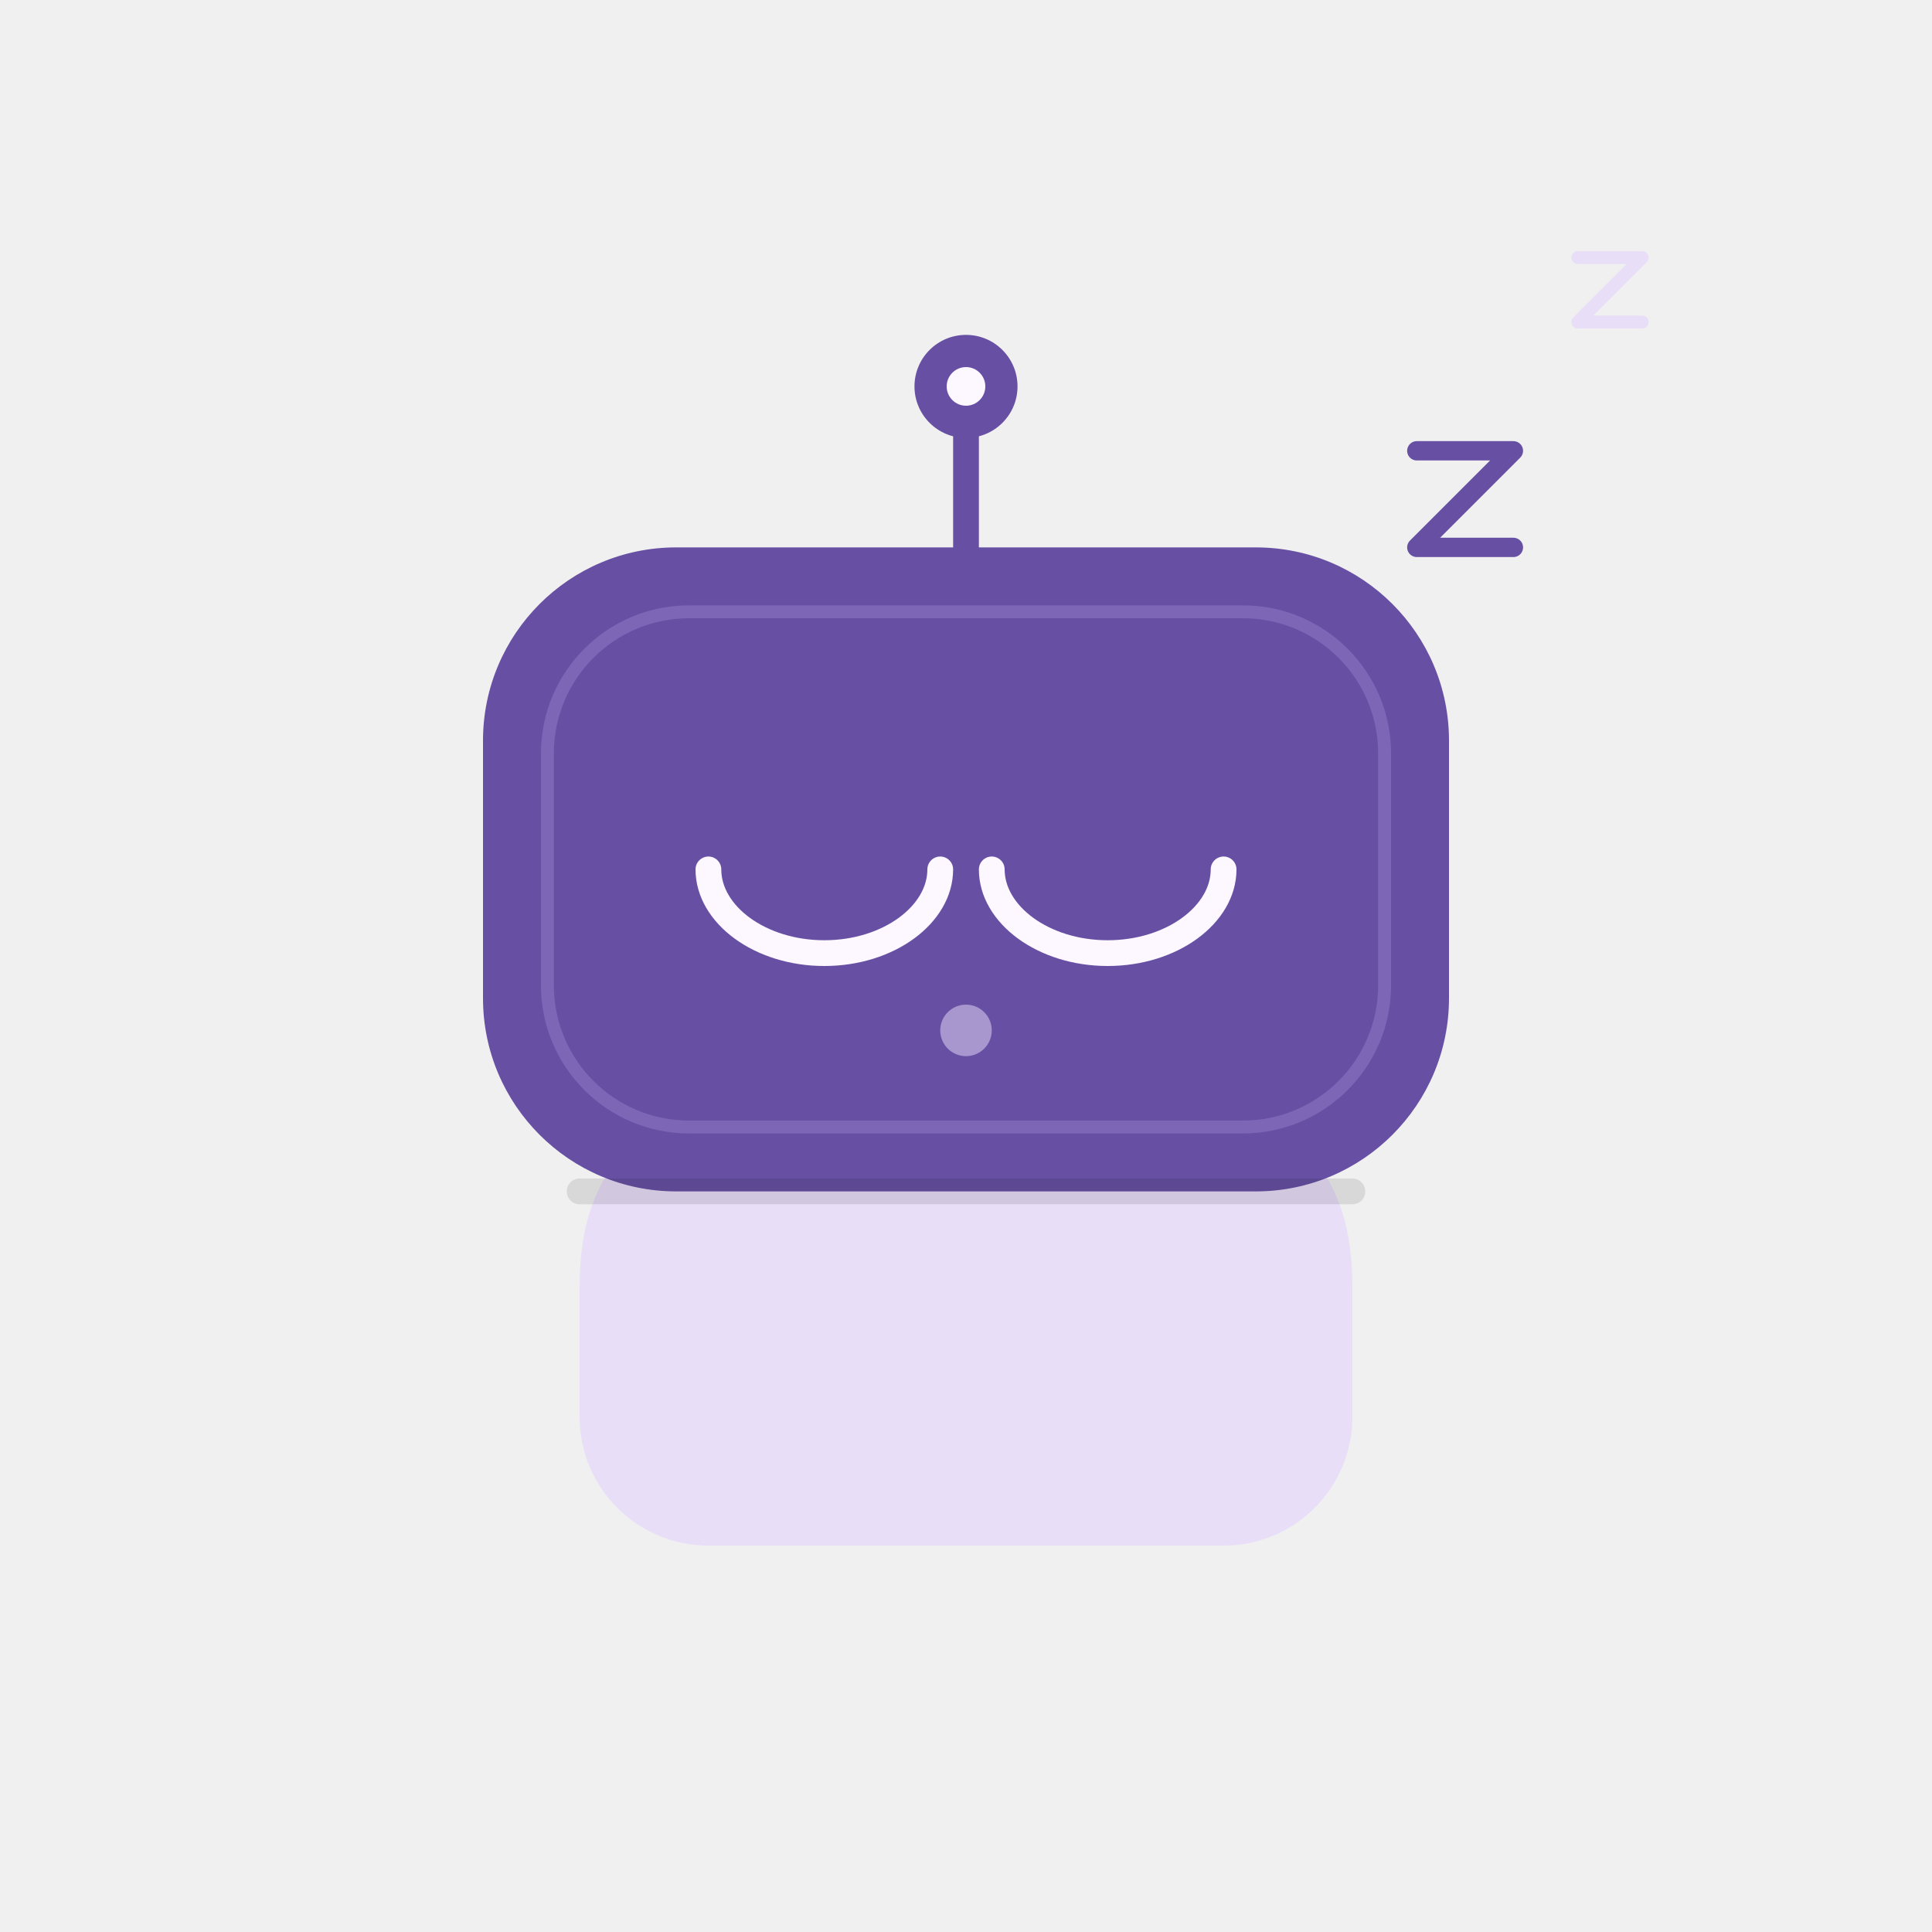
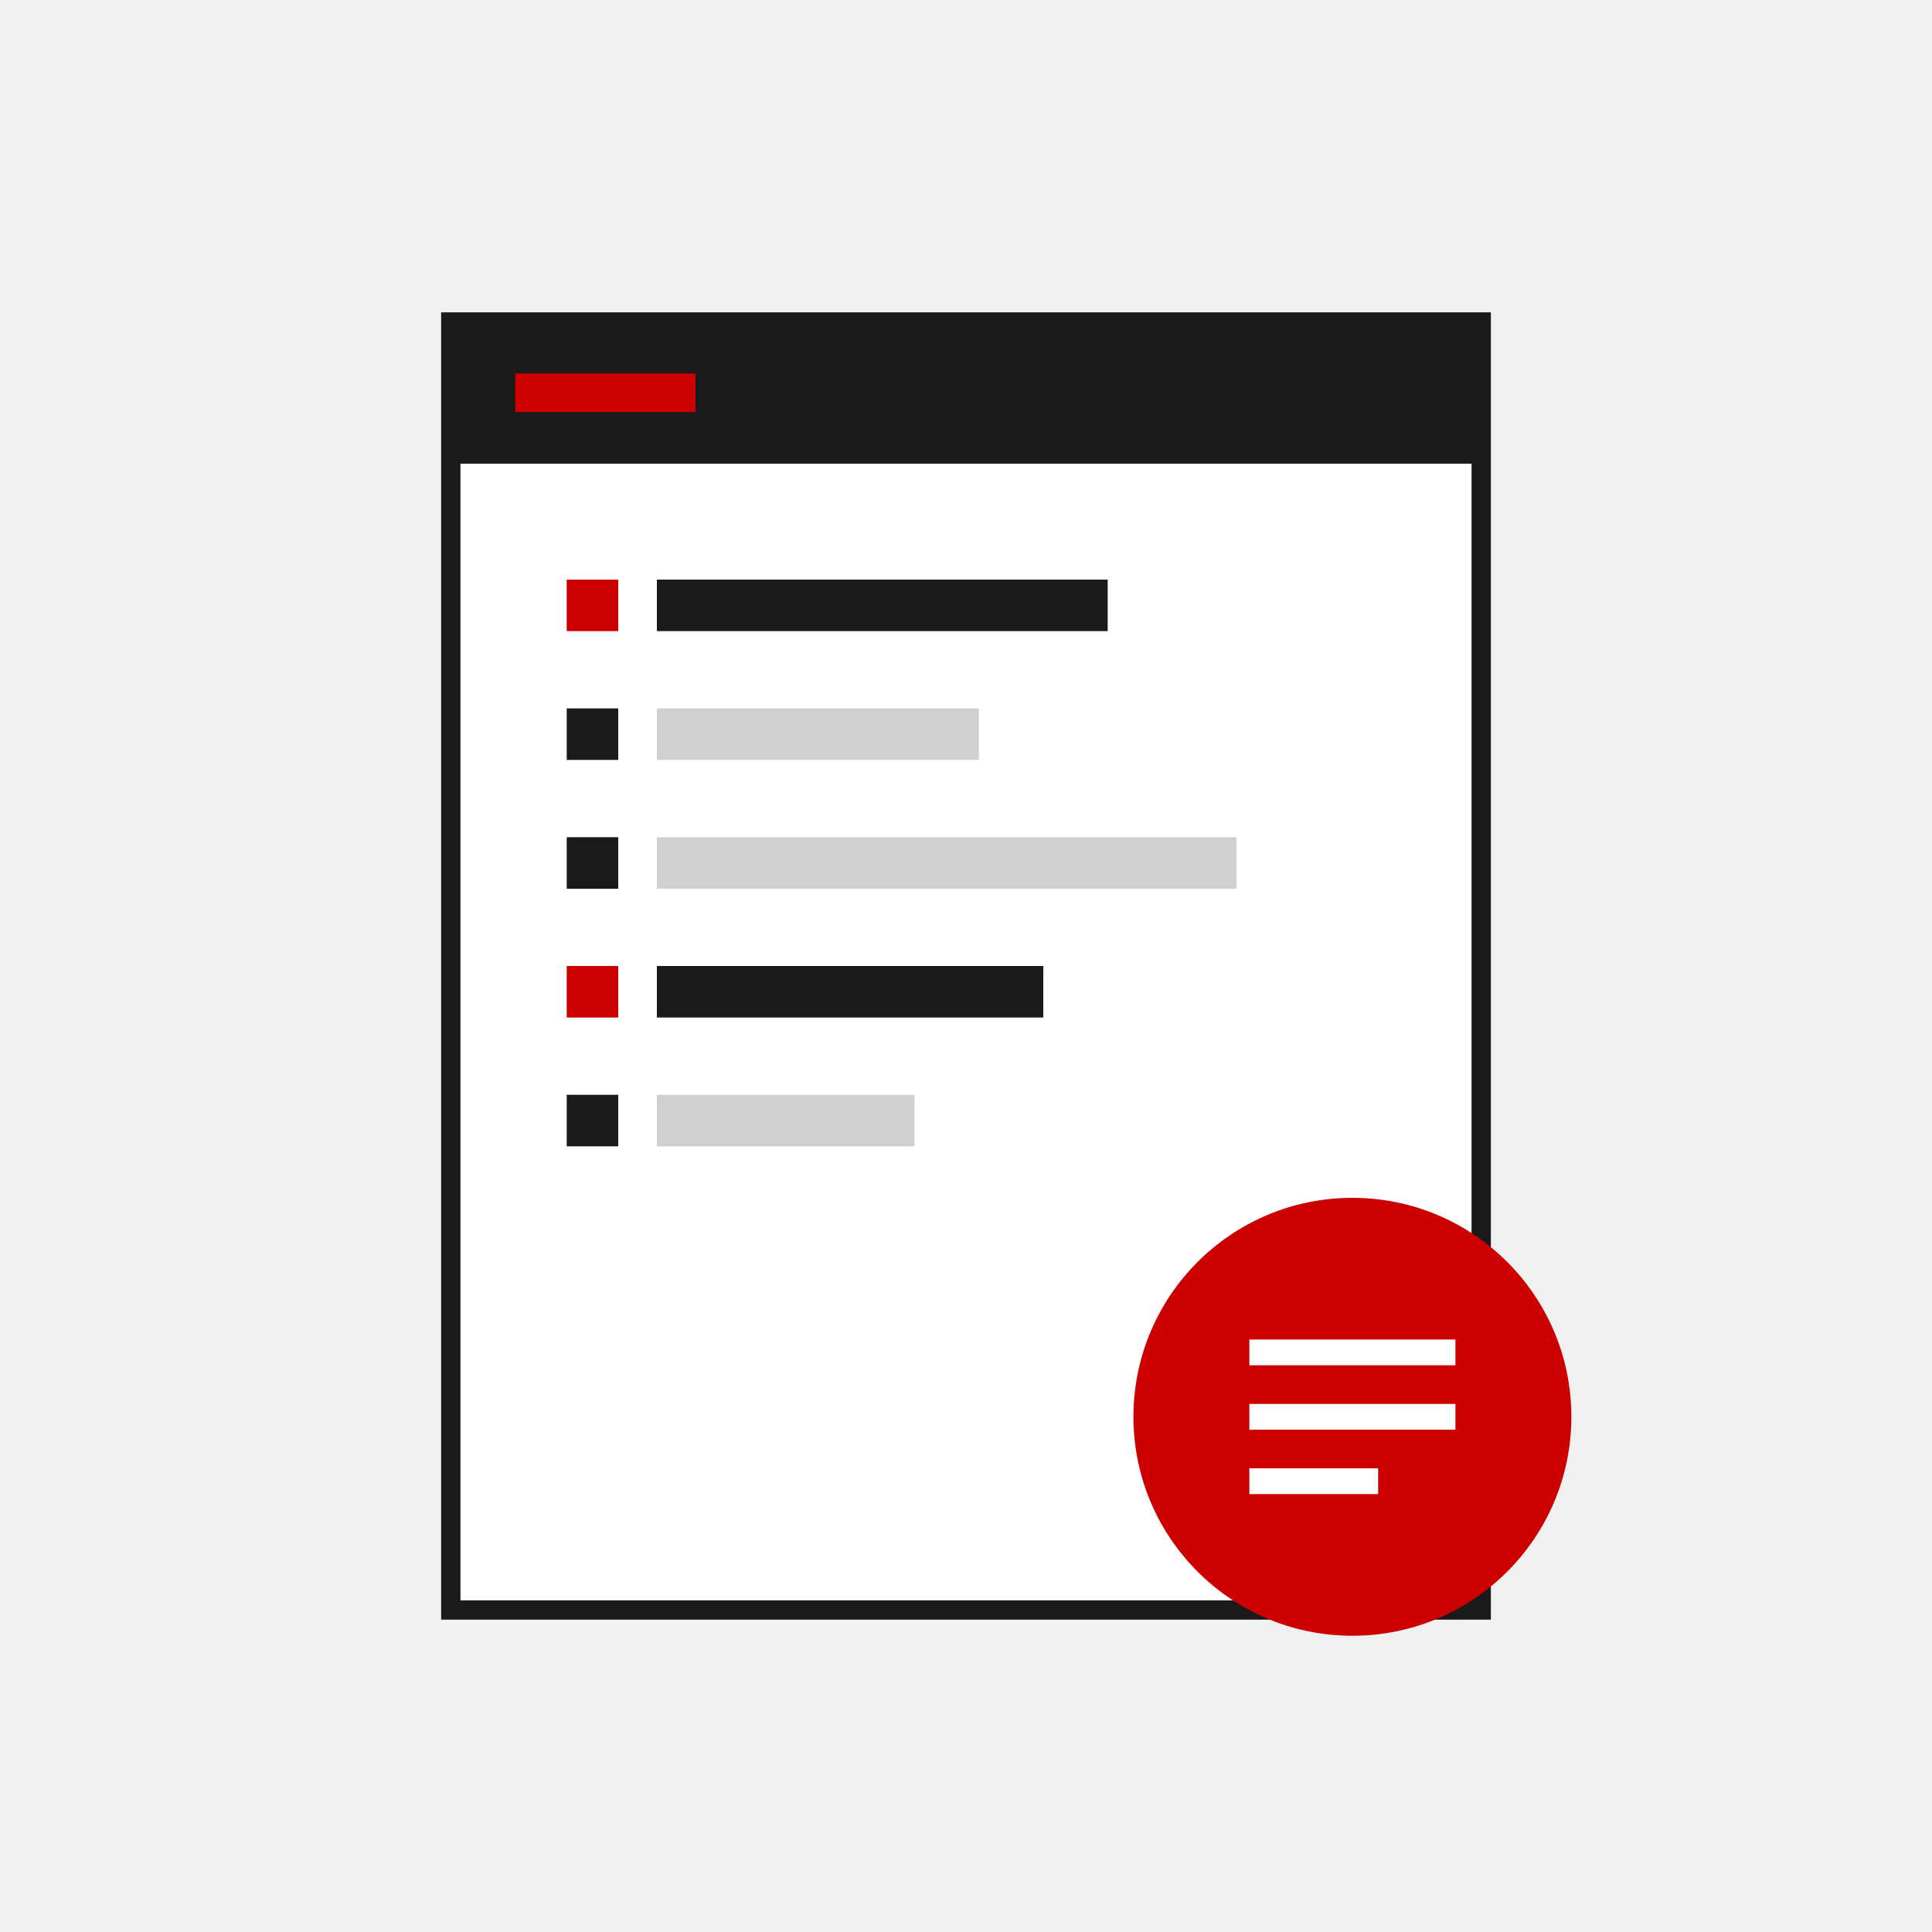
<svg xmlns="http://www.w3.org/2000/svg" width="300" height="300" viewBox="0 0 300 300" fill="none">
-   <path d="M90 200C90 180 100 165 150 165C200 165 210 180 210 200V220C210 231.046 201.046 240 190 240H110C98.954 240 90 231.046 90 220V200Z" fill="#E8DEF8" />
-   <rect x="75" y="85" width="150" height="100" rx="30" fill="#6750A4" />
-   <rect x="85" y="95" width="130" height="80" rx="22" fill="#6750A4" stroke="#7D66B5" stroke-width="2" />
-   <path d="M110 135 C110 142 118 148 128 148 C138 148 146 142 146 135" stroke="#FDF7FF" stroke-width="4" stroke-linecap="round" />
-   <path d="M154 135 C154 142 162 148 172 148 C182 148 190 142 190 135" stroke="#FDF7FF" stroke-width="4" stroke-linecap="round" />
-   <circle cx="150" cy="160" r="4" fill="#E8DEF8" opacity="0.5" />
-   <path d="M150 85 V 65" stroke="#6750A4" stroke-width="4" stroke-linecap="round" />
-   <circle cx="150" cy="60" r="8" fill="#6750A4" />
-   <circle cx="150" cy="60" r="3" fill="#FDF7FF" />
-   <path d="M220 70 L235 70 L220 85 H235" stroke="#6750A4" stroke-width="3" stroke-linecap="round" stroke-linejoin="round" />
-   <path d="M245 40 L255 40 L245 50 H255" stroke="#E8DEF8" stroke-width="2" stroke-linecap="round" stroke-linejoin="round" />
-   <path d="M90 185 H210" stroke="#000" stroke-width="4" stroke-opacity="0.1" stroke-linecap="round" />
+   <rect x="70" y="50" width="160" height="200" fill="#FFFFFF" stroke="#1A1A1A" stroke-width="3" />
+   <rect x="70" y="50" width="160" height="22" fill="#1A1A1A" />
+   <rect x="80" y="58" width="28" height="6" fill="#CC0000" />
+   <rect x="88" y="90" width="8" height="8" fill="#CC0000" />
+   <rect x="102" y="90" width="70" height="8" fill="#1A1A1A" />
+   <rect x="88" y="110" width="8" height="8" fill="#1A1A1A" />
+   <rect x="102" y="110" width="50" height="8" fill="#D0D0D0" />
+   <rect x="88" y="130" width="8" height="8" fill="#1A1A1A" />
+   <rect x="102" y="130" width="90" height="8" fill="#D0D0D0" />
+   <rect x="88" y="150" width="8" height="8" fill="#CC0000" />
+   <rect x="102" y="150" width="60" height="8" fill="#1A1A1A" />
+   <rect x="88" y="170" width="8" height="8" fill="#1A1A1A" />
+   <rect x="102" y="170" width="40" height="8" fill="#D0D0D0" />
+   <circle cx="210" cy="220" r="34" fill="#CC0000" />
+   <rect x="194" y="208" width="32" height="4" fill="#FFFFFF" />
+   <rect x="194" y="218" width="32" height="4" fill="#FFFFFF" />
+   <rect x="194" y="228" width="20" height="4" fill="#FFFFFF" />
</svg>
